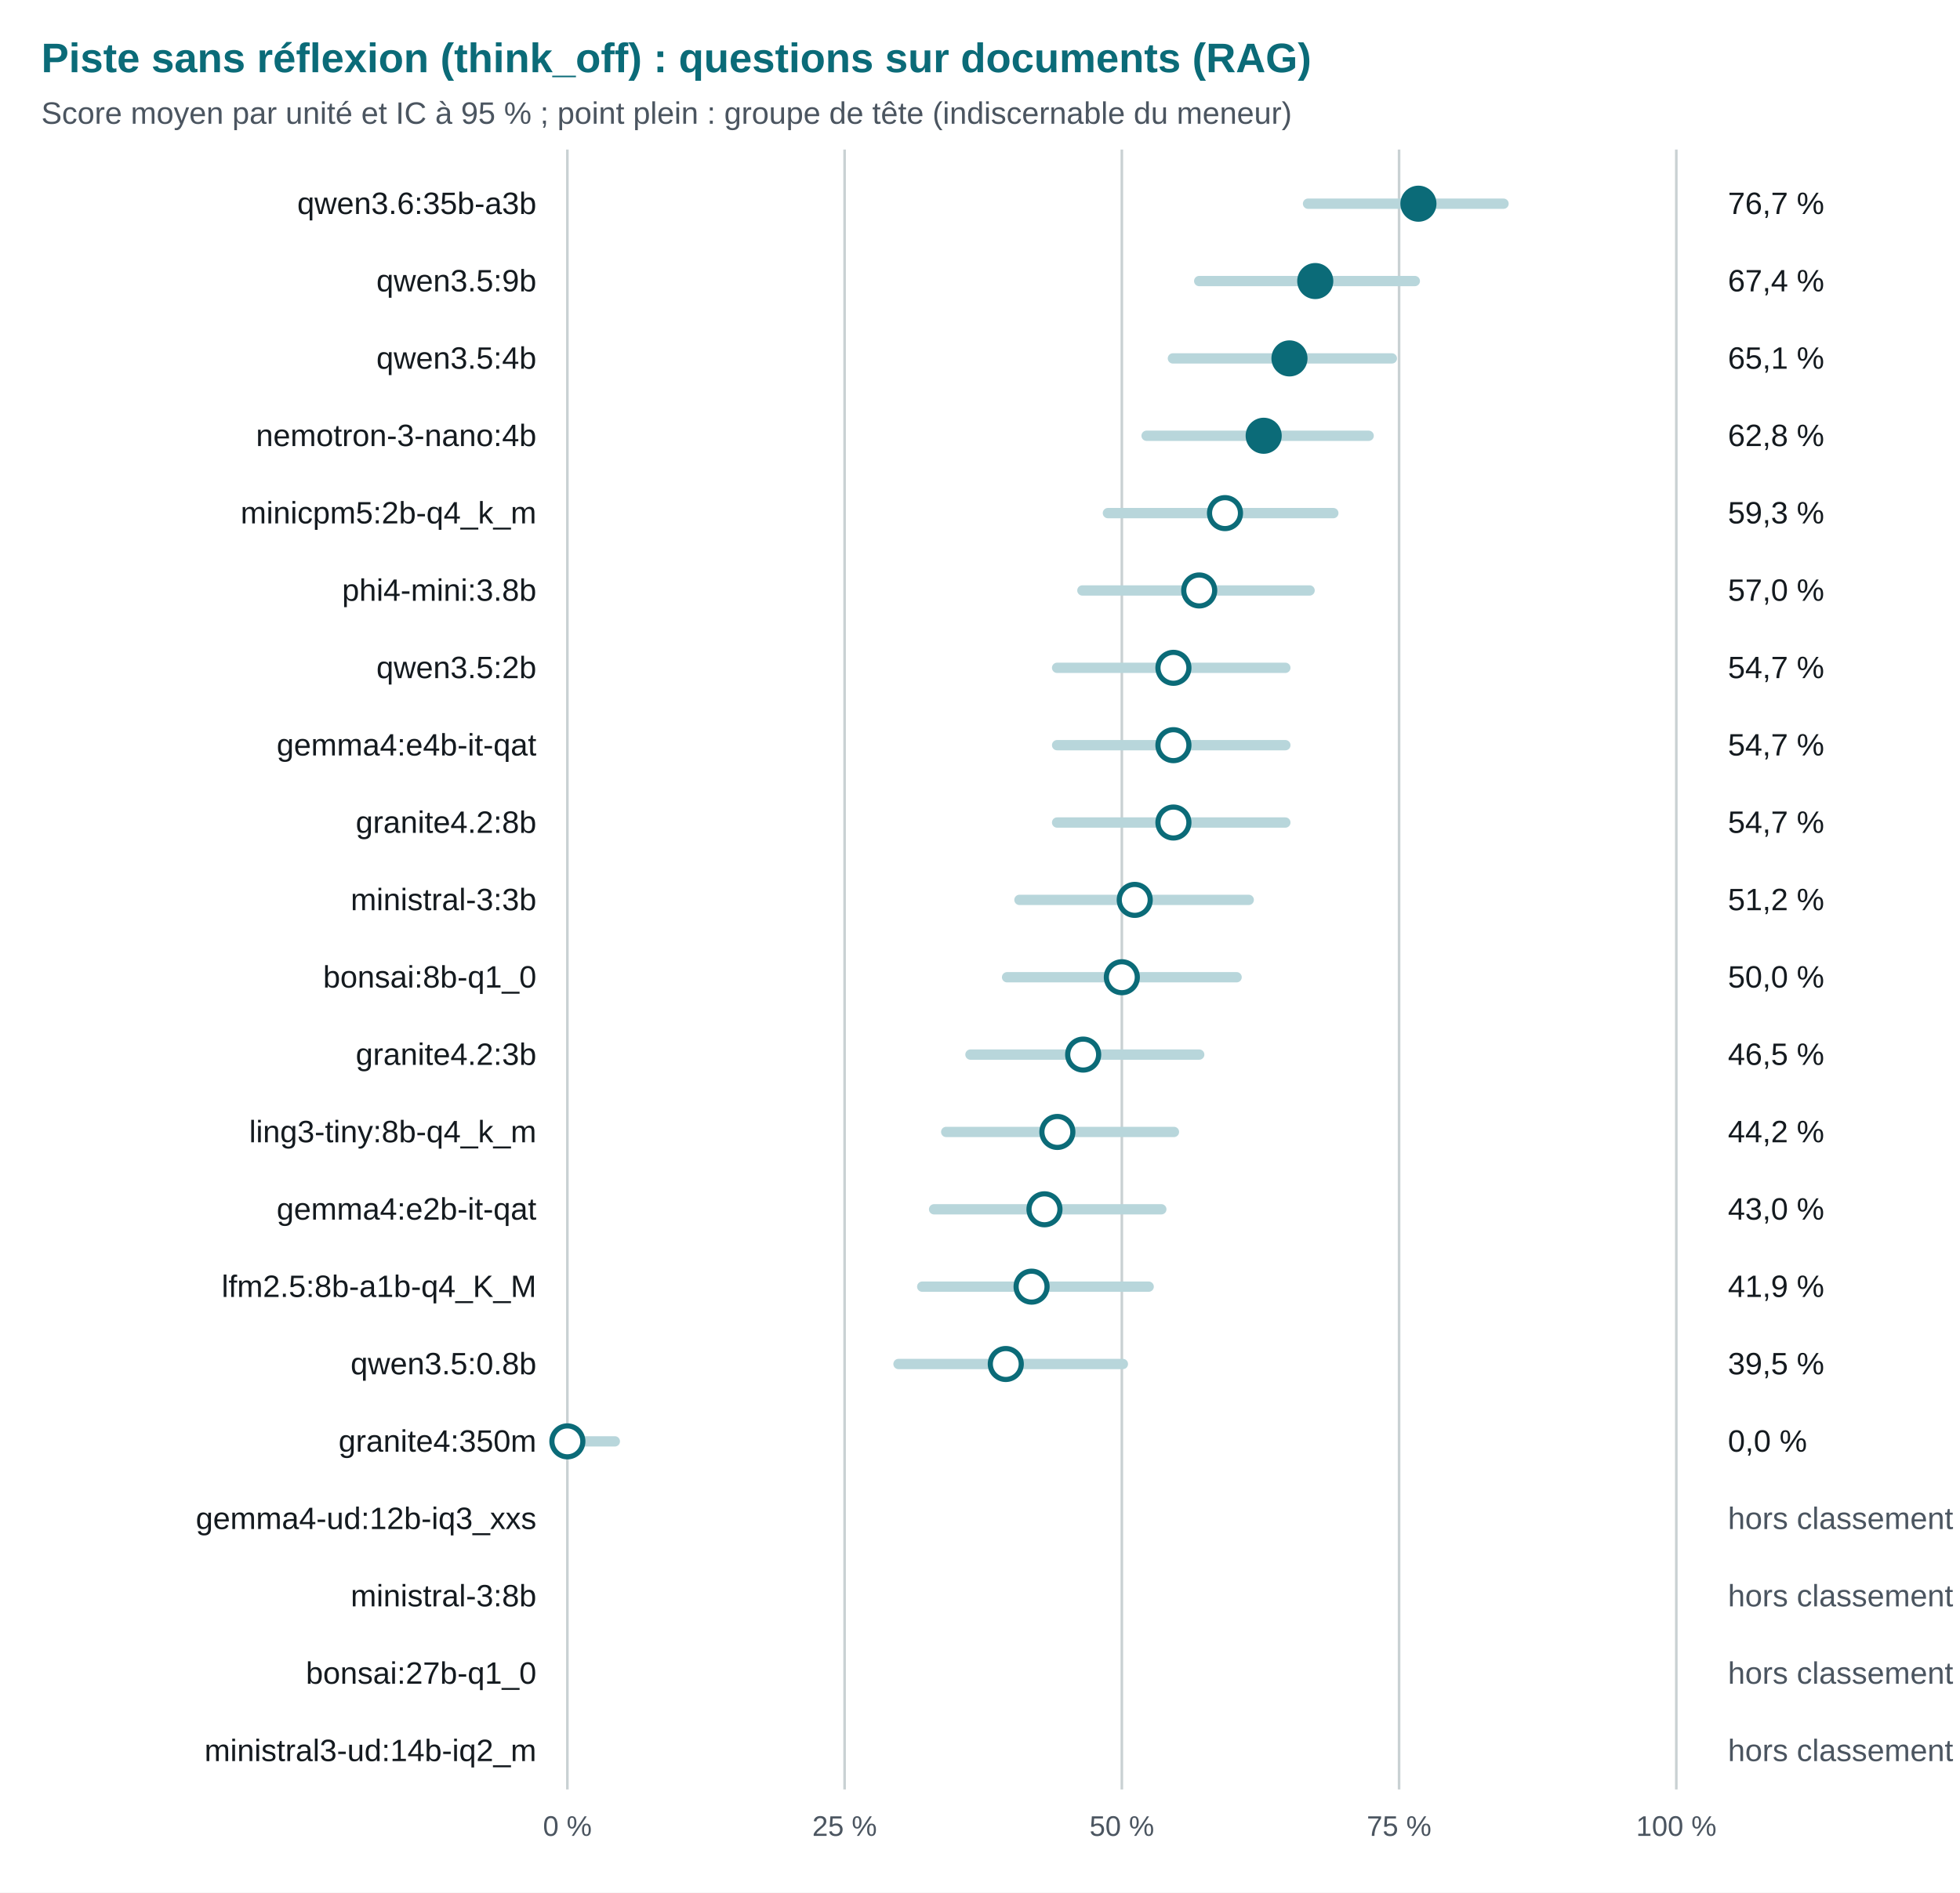
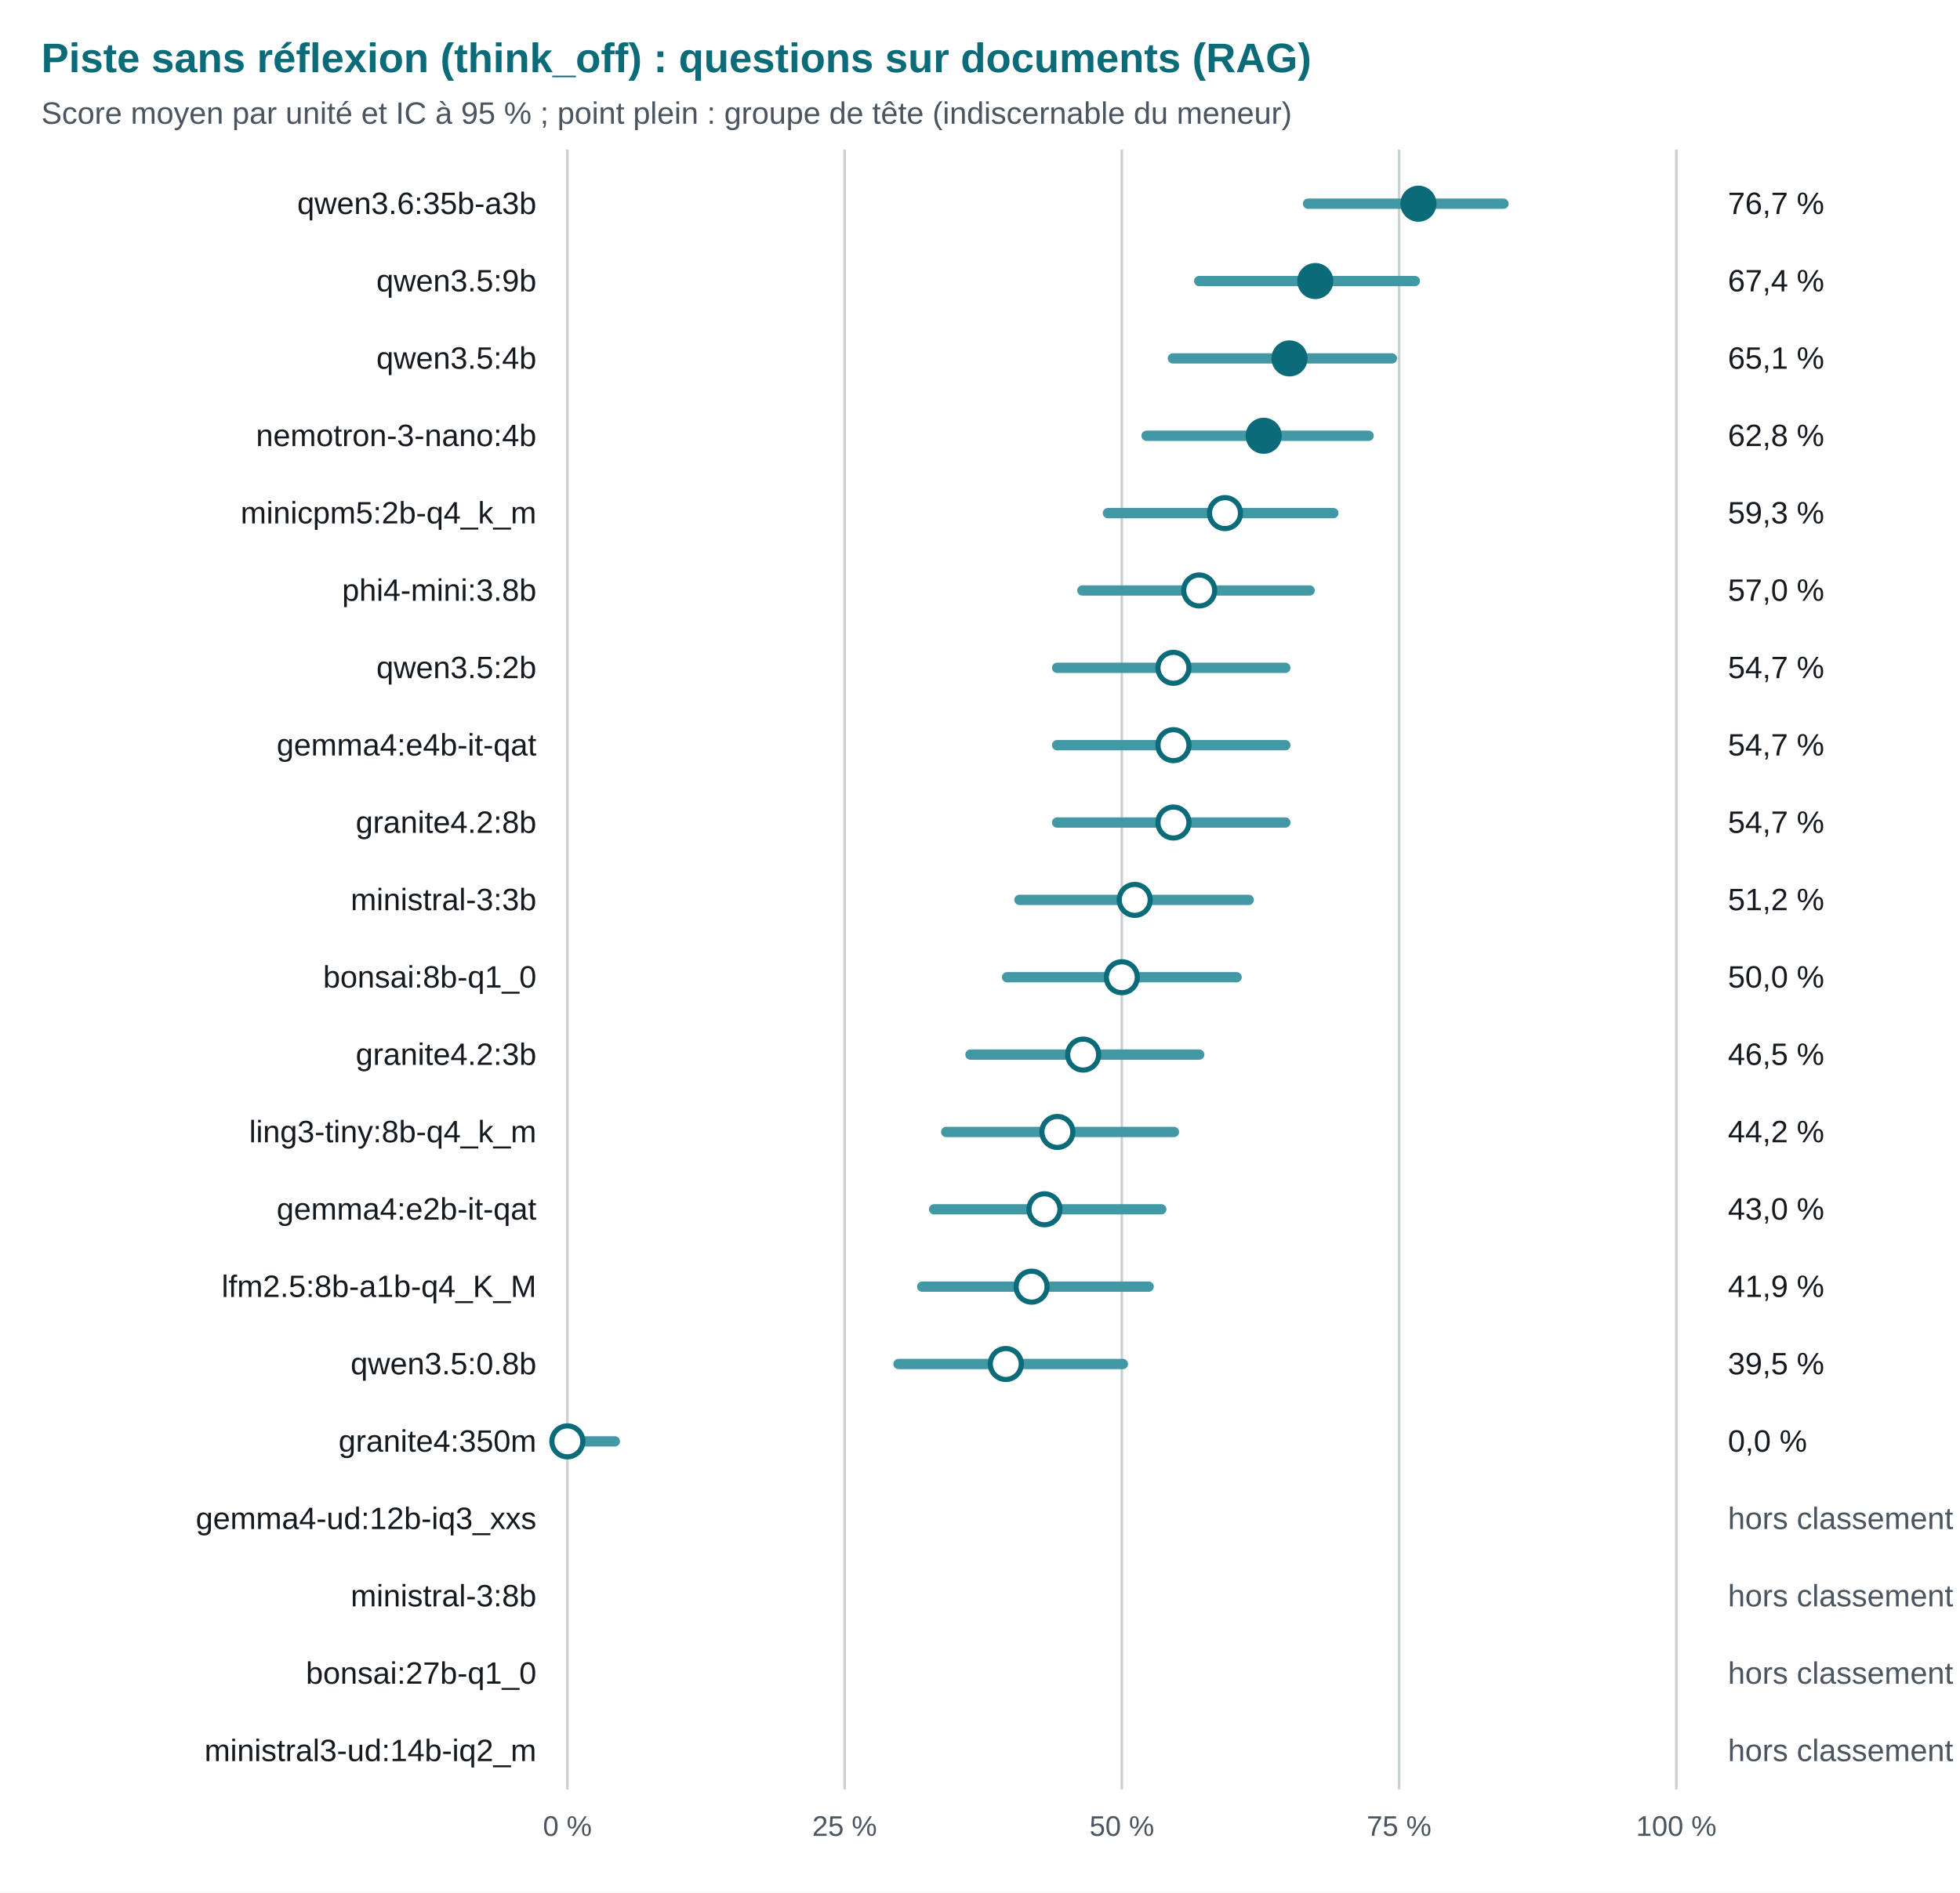
<svg xmlns="http://www.w3.org/2000/svg" width="760" height="734" viewBox="0 0 760 734" role="img" aria-label="Piste sans réflexion (think_off) : questions sur documents (RAG). qwen3.6:35b-a3b : 76,7 % (IC à 95 % de 66,8 % à 84,4 %) ; qwen3.5:9b : 67,4 % (IC à 95 % de 57,0 % à 76,4 %) ; qwen3.5:4b : 65,1 % (IC à 95 % de 54,6 % à 74,3 %) ; nemotron-3-nano:4b : 62,8 % (IC à 95 % de 52,2 % à 72,3 %) ; minicpm5:2b-q4_k_m : 59,3 % (IC à 95 % de 48,7 % à 69,1 %) ; phi4-mini:3.8b : 57,0 % (IC à 95 % de 46,4 % à 66,9 %) ; qwen3.5:2b : 54,7 % (IC à 95 % de 44,2 % à 64,7 %) ; gemma4:e4b-it-qat : 54,7 % (IC à 95 % de 44,2 % à 64,7 %) ; granite4.2:8b : 54,7 % (IC à 95 % de 44,2 % à 64,7 %) ; ministral-3:3b : 51,2 % (IC à 95 % de 40,8 % à 61,4 %) ; bonsai:8b-q1_0 : 50,0 % (IC à 95 % de 39,7 % à 60,3 %) ; granite4.2:3b : 46,5 % (IC à 95 % de 36,3 % à 57,0 %) ; ling3-tiny:8b-q4_k_m : 44,2 % (IC à 95 % de 34,2 % à 54,7 %) ; gemma4:e2b-it-qat : 43,0 % (IC à 95 % de 33,1 % à 53,6 %) ; lfm2.5:8b-a1b-q4_K_M : 41,9 % (IC à 95 % de 32,0 % à 52,4 %) ; qwen3.5:0.8b : 39,5 % (IC à 95 % de 29,9 % à 50,1 %) ; granite4:350m : 0,0 % (IC à 95 % de 0,0 % à 4,3 %) ; gemma4-ud:12b-iq3_xxs : hors classement ; ministral-3:8b : hors classement ; bonsai:27b-q1_0 : hors classement ; ministral3-ud:14b-iq2_m : hors classement.">
  <rect width="760" height="734" fill="#FFFFFF" />
  <text x="16" y="28" font-family="Arial, Helvetica, sans-serif" font-size="16" font-weight="bold" fill="#0B6B78">Piste sans réflexion (think_off) : questions sur documents (RAG)</text>
  <text x="16" y="48" font-family="Arial, Helvetica, sans-serif" font-size="12" fill="#4B5560">Score moyen par unité et IC à 95 % ; point plein : groupe de tête (indiscernable du meneur)</text>
  <line x1="220.0" y1="58" x2="220.0" y2="694" stroke="#C9D1D3" stroke-width="1" />
  <text x="220.0" y="712" font-family="Arial, Helvetica, sans-serif" font-size="11" fill="#4B5560" text-anchor="middle">0 %</text>
  <line x1="327.5" y1="58" x2="327.5" y2="694" stroke="#C9D1D3" stroke-width="1" />
  <text x="327.5" y="712" font-family="Arial, Helvetica, sans-serif" font-size="11" fill="#4B5560" text-anchor="middle">25 %</text>
  <line x1="435.0" y1="58" x2="435.0" y2="694" stroke="#C9D1D3" stroke-width="1" />
  <text x="435.0" y="712" font-family="Arial, Helvetica, sans-serif" font-size="11" fill="#4B5560" text-anchor="middle">50 %</text>
  <line x1="542.5" y1="58" x2="542.5" y2="694" stroke="#C9D1D3" stroke-width="1" />
  <text x="542.5" y="712" font-family="Arial, Helvetica, sans-serif" font-size="11" fill="#4B5560" text-anchor="middle">75 %</text>
  <line x1="650.0" y1="58" x2="650.0" y2="694" stroke="#C9D1D3" stroke-width="1" />
  <text x="650.0" y="712" font-family="Arial, Helvetica, sans-serif" font-size="11" fill="#4B5560" text-anchor="middle">100 %</text>
  <text x="208" y="83.0" font-family="Arial, Helvetica, sans-serif" font-size="12" fill="#141A1F" text-anchor="end">qwen3.6:35b-a3b</text>
-   <line x1="507.2" y1="79.0" x2="583.0" y2="79.0" stroke="#B8D6DB" stroke-width="4" stroke-linecap="round" />
+   <line x1="507.2" y1="79.0" x2="583.0" y2="79.0" stroke="#4398A5" stroke-width="4" stroke-linecap="round" />
  <circle cx="550.0" cy="79.0" r="6" fill="#0B6B78" stroke="#0B6B78" stroke-width="2" />
  <text x="670" y="83.0" font-family="Arial, Helvetica, sans-serif" font-size="12" fill="#141A1F">76,7 %</text>
  <text x="208" y="113.0" font-family="Arial, Helvetica, sans-serif" font-size="12" fill="#141A1F" text-anchor="end">qwen3.5:9b</text>
-   <line x1="465.0" y1="109.0" x2="548.6" y2="109.0" stroke="#B8D6DB" stroke-width="4" stroke-linecap="round" />
+   <line x1="465.0" y1="109.0" x2="548.6" y2="109.0" stroke="#4398A5" stroke-width="4" stroke-linecap="round" />
  <circle cx="510.0" cy="109.0" r="6" fill="#0B6B78" stroke="#0B6B78" stroke-width="2" />
  <text x="670" y="113.0" font-family="Arial, Helvetica, sans-serif" font-size="12" fill="#141A1F">67,4 %</text>
  <text x="208" y="143.0" font-family="Arial, Helvetica, sans-serif" font-size="12" fill="#141A1F" text-anchor="end">qwen3.5:4b</text>
-   <line x1="454.8" y1="139.0" x2="539.7" y2="139.0" stroke="#B8D6DB" stroke-width="4" stroke-linecap="round" />
+   <line x1="454.8" y1="139.0" x2="539.7" y2="139.0" stroke="#4398A5" stroke-width="4" stroke-linecap="round" />
  <circle cx="500.0" cy="139.0" r="6" fill="#0B6B78" stroke="#0B6B78" stroke-width="2" />
  <text x="670" y="143.0" font-family="Arial, Helvetica, sans-serif" font-size="12" fill="#141A1F">65,1 %</text>
  <text x="208" y="173.0" font-family="Arial, Helvetica, sans-serif" font-size="12" fill="#141A1F" text-anchor="end">nemotron-3-nano:4b</text>
-   <line x1="444.6" y1="169.0" x2="530.7" y2="169.0" stroke="#B8D6DB" stroke-width="4" stroke-linecap="round" />
+   <line x1="444.6" y1="169.0" x2="530.7" y2="169.0" stroke="#4398A5" stroke-width="4" stroke-linecap="round" />
  <circle cx="490.0" cy="169.0" r="6" fill="#0B6B78" stroke="#0B6B78" stroke-width="2" />
  <text x="670" y="173.0" font-family="Arial, Helvetica, sans-serif" font-size="12" fill="#141A1F">62,8 %</text>
  <text x="208" y="203.0" font-family="Arial, Helvetica, sans-serif" font-size="12" fill="#141A1F" text-anchor="end">minicpm5:2b-q4_k_m</text>
-   <line x1="429.6" y1="199.0" x2="517.0" y2="199.0" stroke="#B8D6DB" stroke-width="4" stroke-linecap="round" />
+   <line x1="429.6" y1="199.0" x2="517.0" y2="199.0" stroke="#4398A5" stroke-width="4" stroke-linecap="round" />
  <circle cx="475.0" cy="199.0" r="6" fill="#FFFFFF" stroke="#0B6B78" stroke-width="2" />
  <text x="670" y="203.0" font-family="Arial, Helvetica, sans-serif" font-size="12" fill="#141A1F">59,3 %</text>
  <text x="208" y="233.0" font-family="Arial, Helvetica, sans-serif" font-size="12" fill="#141A1F" text-anchor="end">phi4-mini:3.8b</text>
-   <line x1="419.7" y1="229.0" x2="507.8" y2="229.0" stroke="#B8D6DB" stroke-width="4" stroke-linecap="round" />
+   <line x1="419.7" y1="229.0" x2="507.8" y2="229.0" stroke="#4398A5" stroke-width="4" stroke-linecap="round" />
  <circle cx="465.0" cy="229.0" r="6" fill="#FFFFFF" stroke="#0B6B78" stroke-width="2" />
  <text x="670" y="233.0" font-family="Arial, Helvetica, sans-serif" font-size="12" fill="#141A1F">57,0 %</text>
  <text x="208" y="263.0" font-family="Arial, Helvetica, sans-serif" font-size="12" fill="#141A1F" text-anchor="end">qwen3.5:2b</text>
-   <line x1="409.9" y1="259.0" x2="498.4" y2="259.0" stroke="#B8D6DB" stroke-width="4" stroke-linecap="round" />
+   <line x1="409.9" y1="259.0" x2="498.4" y2="259.0" stroke="#4398A5" stroke-width="4" stroke-linecap="round" />
  <circle cx="455.0" cy="259.0" r="6" fill="#FFFFFF" stroke="#0B6B78" stroke-width="2" />
  <text x="670" y="263.0" font-family="Arial, Helvetica, sans-serif" font-size="12" fill="#141A1F">54,7 %</text>
  <text x="208" y="293.0" font-family="Arial, Helvetica, sans-serif" font-size="12" fill="#141A1F" text-anchor="end">gemma4:e4b-it-qat</text>
-   <line x1="409.9" y1="289.0" x2="498.4" y2="289.0" stroke="#B8D6DB" stroke-width="4" stroke-linecap="round" />
+   <line x1="409.9" y1="289.0" x2="498.4" y2="289.0" stroke="#4398A5" stroke-width="4" stroke-linecap="round" />
  <circle cx="455.0" cy="289.0" r="6" fill="#FFFFFF" stroke="#0B6B78" stroke-width="2" />
  <text x="670" y="293.0" font-family="Arial, Helvetica, sans-serif" font-size="12" fill="#141A1F">54,7 %</text>
  <text x="208" y="323.0" font-family="Arial, Helvetica, sans-serif" font-size="12" fill="#141A1F" text-anchor="end">granite4.2:8b</text>
-   <line x1="409.9" y1="319.0" x2="498.4" y2="319.0" stroke="#B8D6DB" stroke-width="4" stroke-linecap="round" />
+   <line x1="409.9" y1="319.0" x2="498.4" y2="319.0" stroke="#4398A5" stroke-width="4" stroke-linecap="round" />
  <circle cx="455.0" cy="319.0" r="6" fill="#FFFFFF" stroke="#0B6B78" stroke-width="2" />
  <text x="670" y="323.0" font-family="Arial, Helvetica, sans-serif" font-size="12" fill="#141A1F">54,7 %</text>
  <text x="208" y="353.0" font-family="Arial, Helvetica, sans-serif" font-size="12" fill="#141A1F" text-anchor="end">ministral-3:3b</text>
-   <line x1="395.3" y1="349.0" x2="484.2" y2="349.0" stroke="#B8D6DB" stroke-width="4" stroke-linecap="round" />
+   <line x1="395.3" y1="349.0" x2="484.2" y2="349.0" stroke="#4398A5" stroke-width="4" stroke-linecap="round" />
  <circle cx="440.0" cy="349.0" r="6" fill="#FFFFFF" stroke="#0B6B78" stroke-width="2" />
  <text x="670" y="353.0" font-family="Arial, Helvetica, sans-serif" font-size="12" fill="#141A1F">51,2 %</text>
  <text x="208" y="383.0" font-family="Arial, Helvetica, sans-serif" font-size="12" fill="#141A1F" text-anchor="end">bonsai:8b-q1_0</text>
-   <line x1="390.5" y1="379.0" x2="479.5" y2="379.0" stroke="#B8D6DB" stroke-width="4" stroke-linecap="round" />
+   <line x1="390.5" y1="379.0" x2="479.5" y2="379.0" stroke="#4398A5" stroke-width="4" stroke-linecap="round" />
  <circle cx="435.0" cy="379.0" r="6" fill="#FFFFFF" stroke="#0B6B78" stroke-width="2" />
  <text x="670" y="383.0" font-family="Arial, Helvetica, sans-serif" font-size="12" fill="#141A1F">50,0 %</text>
  <text x="208" y="413.0" font-family="Arial, Helvetica, sans-serif" font-size="12" fill="#141A1F" text-anchor="end">granite4.2:3b</text>
-   <line x1="376.3" y1="409.0" x2="465.0" y2="409.0" stroke="#B8D6DB" stroke-width="4" stroke-linecap="round" />
+   <line x1="376.3" y1="409.0" x2="465.0" y2="409.0" stroke="#4398A5" stroke-width="4" stroke-linecap="round" />
  <circle cx="420.0" cy="409.0" r="6" fill="#FFFFFF" stroke="#0B6B78" stroke-width="2" />
  <text x="670" y="413.0" font-family="Arial, Helvetica, sans-serif" font-size="12" fill="#141A1F">46,5 %</text>
  <text x="208" y="443.0" font-family="Arial, Helvetica, sans-serif" font-size="12" fill="#141A1F" text-anchor="end">ling3-tiny:8b-q4_k_m</text>
-   <line x1="366.9" y1="439.0" x2="455.2" y2="439.0" stroke="#B8D6DB" stroke-width="4" stroke-linecap="round" />
+   <line x1="366.9" y1="439.0" x2="455.2" y2="439.0" stroke="#4398A5" stroke-width="4" stroke-linecap="round" />
  <circle cx="410.0" cy="439.0" r="6" fill="#FFFFFF" stroke="#0B6B78" stroke-width="2" />
  <text x="670" y="443.0" font-family="Arial, Helvetica, sans-serif" font-size="12" fill="#141A1F">44,2 %</text>
  <text x="208" y="473.0" font-family="Arial, Helvetica, sans-serif" font-size="12" fill="#141A1F" text-anchor="end">gemma4:e2b-it-qat</text>
-   <line x1="362.2" y1="469.0" x2="450.3" y2="469.0" stroke="#B8D6DB" stroke-width="4" stroke-linecap="round" />
+   <line x1="362.2" y1="469.0" x2="450.3" y2="469.0" stroke="#4398A5" stroke-width="4" stroke-linecap="round" />
  <circle cx="405.0" cy="469.0" r="6" fill="#FFFFFF" stroke="#0B6B78" stroke-width="2" />
  <text x="670" y="473.0" font-family="Arial, Helvetica, sans-serif" font-size="12" fill="#141A1F">43,0 %</text>
  <text x="208" y="503.0" font-family="Arial, Helvetica, sans-serif" font-size="12" fill="#141A1F" text-anchor="end">lfm2.5:8b-a1b-q4_K_M</text>
-   <line x1="357.6" y1="499.0" x2="445.4" y2="499.0" stroke="#B8D6DB" stroke-width="4" stroke-linecap="round" />
+   <line x1="357.6" y1="499.0" x2="445.4" y2="499.0" stroke="#4398A5" stroke-width="4" stroke-linecap="round" />
  <circle cx="400.0" cy="499.0" r="6" fill="#FFFFFF" stroke="#0B6B78" stroke-width="2" />
  <text x="670" y="503.0" font-family="Arial, Helvetica, sans-serif" font-size="12" fill="#141A1F">41,9 %</text>
  <text x="208" y="533.0" font-family="Arial, Helvetica, sans-serif" font-size="12" fill="#141A1F" text-anchor="end">qwen3.5:0.8b</text>
-   <line x1="348.4" y1="529.0" x2="435.4" y2="529.0" stroke="#B8D6DB" stroke-width="4" stroke-linecap="round" />
+   <line x1="348.4" y1="529.0" x2="435.4" y2="529.0" stroke="#4398A5" stroke-width="4" stroke-linecap="round" />
  <circle cx="390.0" cy="529.0" r="6" fill="#FFFFFF" stroke="#0B6B78" stroke-width="2" />
  <text x="670" y="533.0" font-family="Arial, Helvetica, sans-serif" font-size="12" fill="#141A1F">39,5 %</text>
  <text x="208" y="563.0" font-family="Arial, Helvetica, sans-serif" font-size="12" fill="#141A1F" text-anchor="end">granite4:350m</text>
-   <line x1="220.0" y1="559.0" x2="238.4" y2="559.0" stroke="#B8D6DB" stroke-width="4" stroke-linecap="round" />
+   <line x1="220.0" y1="559.0" x2="238.4" y2="559.0" stroke="#4398A5" stroke-width="4" stroke-linecap="round" />
  <circle cx="220.0" cy="559.0" r="6" fill="#FFFFFF" stroke="#0B6B78" stroke-width="2" />
  <text x="670" y="563.0" font-family="Arial, Helvetica, sans-serif" font-size="12" fill="#141A1F">0,0 %</text>
  <text x="208" y="593.0" font-family="Arial, Helvetica, sans-serif" font-size="12" fill="#141A1F" text-anchor="end">gemma4-ud:12b-iq3_xxs</text>
  <text x="670" y="593.0" font-family="Arial, Helvetica, sans-serif" font-size="12" fill="#4B5560">hors classement</text>
  <text x="208" y="623.0" font-family="Arial, Helvetica, sans-serif" font-size="12" fill="#141A1F" text-anchor="end">ministral-3:8b</text>
  <text x="670" y="623.0" font-family="Arial, Helvetica, sans-serif" font-size="12" fill="#4B5560">hors classement</text>
  <text x="208" y="653.0" font-family="Arial, Helvetica, sans-serif" font-size="12" fill="#141A1F" text-anchor="end">bonsai:27b-q1_0</text>
  <text x="670" y="653.0" font-family="Arial, Helvetica, sans-serif" font-size="12" fill="#4B5560">hors classement</text>
  <text x="208" y="683.0" font-family="Arial, Helvetica, sans-serif" font-size="12" fill="#141A1F" text-anchor="end">ministral3-ud:14b-iq2_m</text>
  <text x="670" y="683.0" font-family="Arial, Helvetica, sans-serif" font-size="12" fill="#4B5560">hors classement</text>
</svg>
